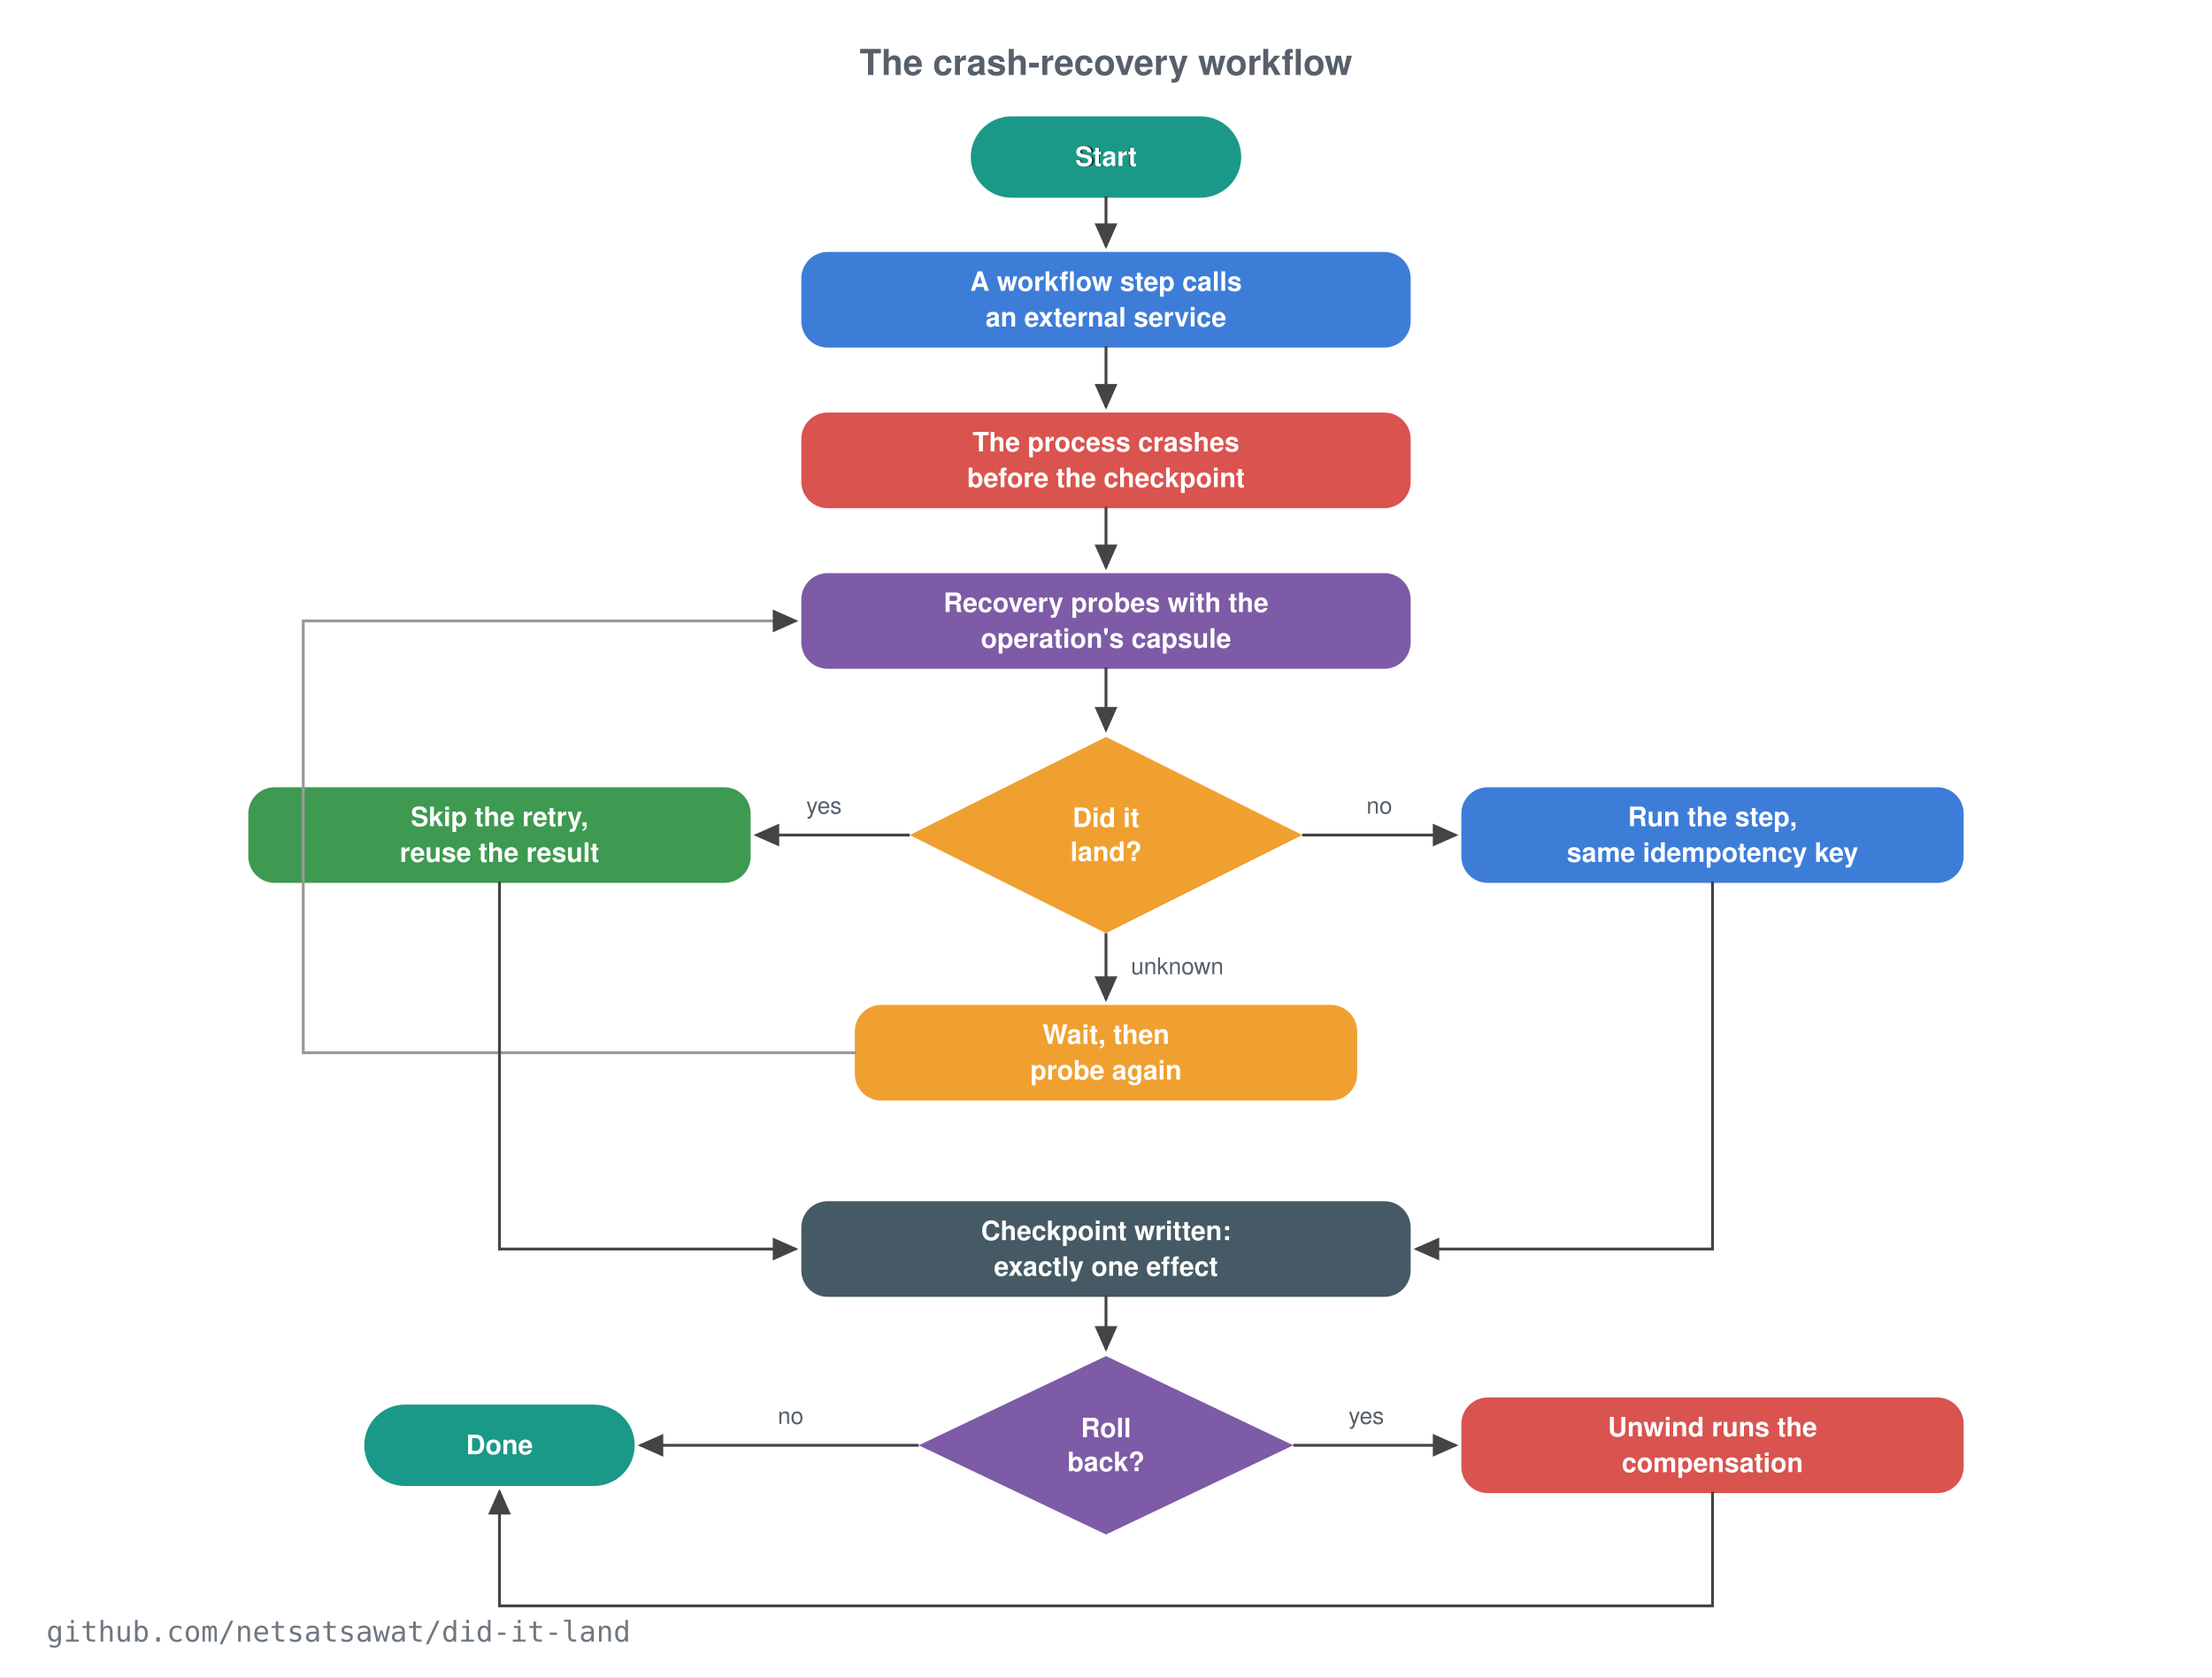
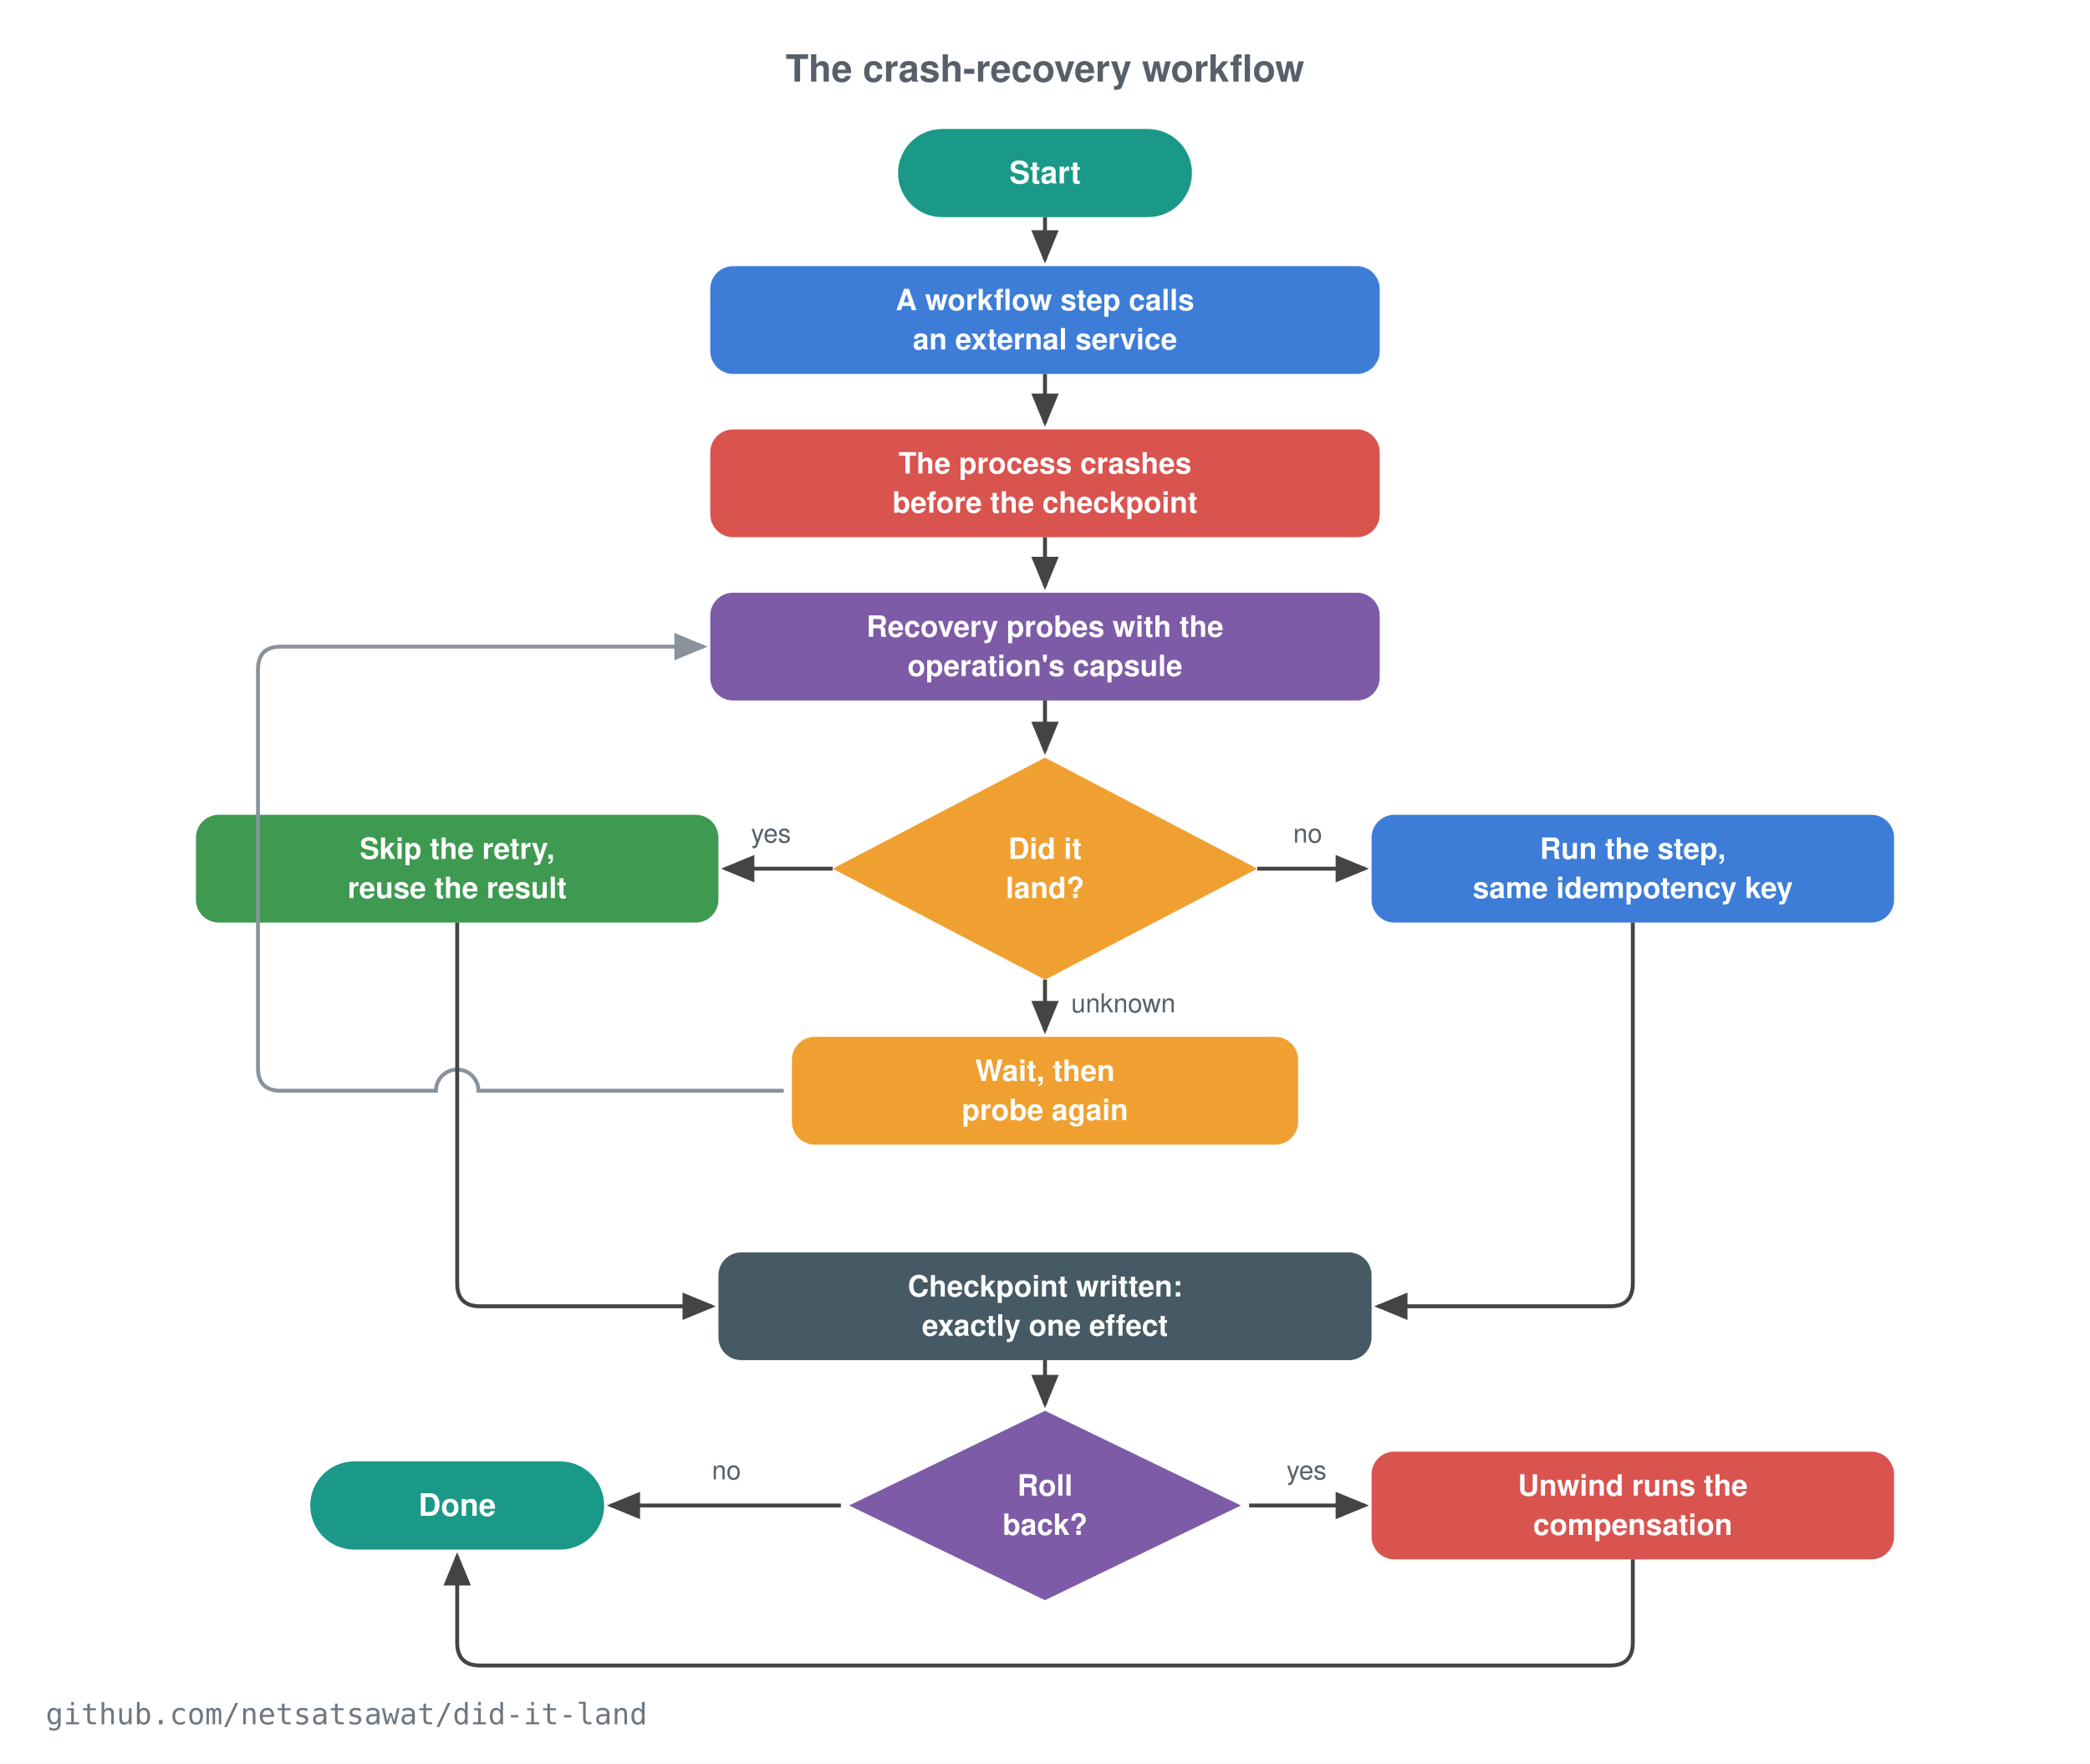
- <svg xmlns="http://www.w3.org/2000/svg" width="1240" height="940" viewBox="0 0 1240 940">
+ <svg xmlns="http://www.w3.org/2000/svg" width="1280" height="1080" viewBox="0 0 1280 1080">
  <defs>
-     <marker id="ab" markerWidth="10" markerHeight="8" refX="8" refY="4" orient="auto">
-       <path d="M0,0 L9,4 L0,8 z" fill="#444" />
+     <marker id="ab" markerWidth="9" markerHeight="7" refX="7.5" refY="3.5" orient="auto">
+       <path d="M0,0 L8.5,3.5 L0,7 z" fill="#444" />
    </marker>
-     <marker id="am" markerWidth="10" markerHeight="8" refX="8" refY="4" orient="auto">
-       <path d="M0,0 L9,4 L0,8 z" fill="#9a2b2b" />
+     <marker id="am" markerWidth="9" markerHeight="7" refX="7.5" refY="3.5" orient="auto">
+       <path d="M0,0 L8.5,3.5 L0,7 z" fill="#9a2b2b" />
    </marker>
-     <marker id="aw" markerWidth="10" markerHeight="8" refX="8" refY="4" orient="auto">
-       <path d="M0,0 L9,4 L0,8 z" fill="#555" />
+     <marker id="ag" markerWidth="9" markerHeight="7" refX="7.5" refY="3.5" orient="auto">
+       <path d="M0,0 L8.5,3.5 L0,7 z" fill="#8a939c" />
    </marker>
  </defs>
-   <rect width="1240" height="940" fill="#ffffff" />
-   <text x="620" y="42" font-family="Helvetica Neue, Helvetica, Arial, sans-serif" font-size="20" fill="#57606a" text-anchor="middle" font-weight="600">The crash-recovery workflow</text>
-   <rect x="545.0" y="66.0" width="150" height="44" rx="22" fill="#1a9988" stroke="#1a9988" stroke-width="1.6" />
-   <text x="620" y="93.0" font-family="Helvetica Neue, Helvetica, Arial, sans-serif" font-size="15" fill="#1f2328" text-anchor="middle" font-weight="normal">Start</text>
-   <text x="620" y="93.0" font-family="Helvetica Neue, Helvetica, Arial, sans-serif" font-size="15" fill="#ffffff" text-anchor="middle" font-weight="600">Start</text>
-   <rect x="450.0" y="142.0" width="340" height="52" rx="14" fill="#3d7dd8" stroke="#3d7dd8" stroke-width="1.6" />
-   <text x="620" y="173.0" font-family="Helvetica Neue, Helvetica, Arial, sans-serif" font-size="15" fill="#1f2328" text-anchor="middle" font-weight="normal" />
-   <text x="620" y="163.0" font-family="Helvetica Neue, Helvetica, Arial, sans-serif" font-size="15" fill="#ffffff" text-anchor="middle" font-weight="600">A workflow step calls</text>
-   <text x="620" y="183.0" font-family="Helvetica Neue, Helvetica, Arial, sans-serif" font-size="15" fill="#ffffff" text-anchor="middle" font-weight="600">an external service</text>
-   <rect x="450.0" y="232.0" width="340" height="52" rx="14" fill="#d9534f" stroke="#d9534f" stroke-width="1.6" />
-   <text x="620" y="263.0" font-family="Helvetica Neue, Helvetica, Arial, sans-serif" font-size="15" fill="#1f2328" text-anchor="middle" font-weight="normal" />
-   <text x="620" y="253.0" font-family="Helvetica Neue, Helvetica, Arial, sans-serif" font-size="15" fill="#ffffff" text-anchor="middle" font-weight="600">The process crashes</text>
-   <text x="620" y="273.0" font-family="Helvetica Neue, Helvetica, Arial, sans-serif" font-size="15" fill="#ffffff" text-anchor="middle" font-weight="600">before the checkpoint</text>
-   <rect x="450.0" y="322.0" width="340" height="52" rx="14" fill="#7d5ba6" stroke="#7d5ba6" stroke-width="1.6" />
-   <text x="620" y="353.0" font-family="Helvetica Neue, Helvetica, Arial, sans-serif" font-size="15" fill="#1f2328" text-anchor="middle" font-weight="normal" />
-   <text x="620" y="343.0" font-family="Helvetica Neue, Helvetica, Arial, sans-serif" font-size="15" fill="#ffffff" text-anchor="middle" font-weight="600">Recovery probes with the</text>
-   <text x="620" y="363.0" font-family="Helvetica Neue, Helvetica, Arial, sans-serif" font-size="15" fill="#ffffff" text-anchor="middle" font-weight="600">operation's capsule</text>
-   <path d="M620,413.0 L730.0,468 L620,523.0 L510.0,468 z" fill="#f0a030" />
-   <text x="620" y="463.5" font-family="Helvetica Neue, Helvetica, Arial, sans-serif" font-size="15" fill="#ffffff" text-anchor="middle" font-weight="600">Did it</text>
-   <text x="620" y="482.5" font-family="Helvetica Neue, Helvetica, Arial, sans-serif" font-size="15" fill="#ffffff" text-anchor="middle" font-weight="600">land?</text>
-   <rect x="140.0" y="442.0" width="280" height="52" rx="14" fill="#3d9a50" stroke="#3d9a50" stroke-width="1.6" />
-   <text x="280" y="473.0" font-family="Helvetica Neue, Helvetica, Arial, sans-serif" font-size="15" fill="#1f2328" text-anchor="middle" font-weight="normal" />
-   <text x="280" y="463.0" font-family="Helvetica Neue, Helvetica, Arial, sans-serif" font-size="15" fill="#ffffff" text-anchor="middle" font-weight="600">Skip the retry,</text>
-   <text x="280" y="483.0" font-family="Helvetica Neue, Helvetica, Arial, sans-serif" font-size="15" fill="#ffffff" text-anchor="middle" font-weight="600">reuse the result</text>
-   <rect x="820.0" y="442.0" width="280" height="52" rx="14" fill="#3d7dd8" stroke="#3d7dd8" stroke-width="1.6" />
-   <text x="960" y="473.0" font-family="Helvetica Neue, Helvetica, Arial, sans-serif" font-size="15" fill="#1f2328" text-anchor="middle" font-weight="normal" />
-   <text x="960" y="463.0" font-family="Helvetica Neue, Helvetica, Arial, sans-serif" font-size="15" fill="#ffffff" text-anchor="middle" font-weight="600">Run the step,</text>
-   <text x="960" y="483.0" font-family="Helvetica Neue, Helvetica, Arial, sans-serif" font-size="15" fill="#ffffff" text-anchor="middle" font-weight="600">same idempotency key</text>
-   <rect x="480.0" y="564.0" width="280" height="52" rx="14" fill="#f0a030" stroke="#f0a030" stroke-width="1.6" />
-   <text x="620" y="595.0" font-family="Helvetica Neue, Helvetica, Arial, sans-serif" font-size="15" fill="#1f2328" text-anchor="middle" font-weight="normal" />
-   <text x="620" y="585.0" font-family="Helvetica Neue, Helvetica, Arial, sans-serif" font-size="15" fill="#ffffff" text-anchor="middle" font-weight="600">Wait, then</text>
-   <text x="620" y="605.0" font-family="Helvetica Neue, Helvetica, Arial, sans-serif" font-size="15" fill="#ffffff" text-anchor="middle" font-weight="600">probe again</text>
-   <rect x="450.0" y="674.0" width="340" height="52" rx="14" fill="#455a64" stroke="#455a64" stroke-width="1.6" />
-   <text x="620" y="705.0" font-family="Helvetica Neue, Helvetica, Arial, sans-serif" font-size="15" fill="#1f2328" text-anchor="middle" font-weight="normal" />
-   <text x="620" y="695.0" font-family="Helvetica Neue, Helvetica, Arial, sans-serif" font-size="15" fill="#ffffff" text-anchor="middle" font-weight="600">Checkpoint written:</text>
-   <text x="620" y="715.0" font-family="Helvetica Neue, Helvetica, Arial, sans-serif" font-size="15" fill="#ffffff" text-anchor="middle" font-weight="600">exactly one effect</text>
-   <path d="M620,760.0 L725.0,810 L620,860.0 L515.0,810 z" fill="#7d5ba6" />
-   <text x="620" y="805.5" font-family="Helvetica Neue, Helvetica, Arial, sans-serif" font-size="15" fill="#ffffff" text-anchor="middle" font-weight="600">Roll</text>
-   <text x="620" y="824.5" font-family="Helvetica Neue, Helvetica, Arial, sans-serif" font-size="15" fill="#ffffff" text-anchor="middle" font-weight="600">back?</text>
-   <rect x="820.0" y="784.0" width="280" height="52" rx="14" fill="#d9534f" stroke="#d9534f" stroke-width="1.6" />
-   <text x="960" y="815.0" font-family="Helvetica Neue, Helvetica, Arial, sans-serif" font-size="15" fill="#1f2328" text-anchor="middle" font-weight="normal" />
-   <text x="960" y="805.0" font-family="Helvetica Neue, Helvetica, Arial, sans-serif" font-size="15" fill="#ffffff" text-anchor="middle" font-weight="600">Unwind runs the</text>
-   <text x="960" y="825.0" font-family="Helvetica Neue, Helvetica, Arial, sans-serif" font-size="15" fill="#ffffff" text-anchor="middle" font-weight="600">compensation</text>
-   <rect x="205.0" y="788.0" width="150" height="44" rx="22" fill="#1a9988" stroke="#1a9988" stroke-width="1.6" />
-   <text x="280" y="815.0" font-family="Helvetica Neue, Helvetica, Arial, sans-serif" font-size="15" fill="#1f2328" text-anchor="middle" font-weight="normal" />
-   <text x="280" y="815.0" font-family="Helvetica Neue, Helvetica, Arial, sans-serif" font-size="15" fill="#ffffff" text-anchor="middle" font-weight="600">Done</text>
-   <line x1="620" y1="110" x2="620" y2="138" stroke="#444" stroke-width="1.6" marker-end="url(#ab)" />
-   <line x1="620" y1="194" x2="620" y2="228" stroke="#444" stroke-width="1.6" marker-end="url(#ab)" />
-   <line x1="620" y1="284" x2="620" y2="318" stroke="#444" stroke-width="1.6" marker-end="url(#ab)" />
-   <line x1="620" y1="374" x2="620" y2="409" stroke="#444" stroke-width="1.6" marker-end="url(#ab)" />
-   <line x1="510" y1="468" x2="424" y2="468" stroke="#444" stroke-width="1.6" marker-end="url(#ab)" />
-   <text x="452" y="456" font-family="Helvetica Neue, Helvetica, Arial, sans-serif" font-size="13" fill="#57606a" text-anchor="start" font-weight="normal">yes</text>
-   <line x1="730" y1="468" x2="816" y2="468" stroke="#444" stroke-width="1.6" marker-end="url(#ab)" />
-   <text x="766" y="456" font-family="Helvetica Neue, Helvetica, Arial, sans-serif" font-size="13" fill="#57606a" text-anchor="start" font-weight="normal">no</text>
-   <line x1="620" y1="523" x2="620" y2="560" stroke="#444" stroke-width="1.6" marker-end="url(#ab)" />
-   <text x="634" y="546" font-family="Helvetica Neue, Helvetica, Arial, sans-serif" font-size="13" fill="#57606a" text-anchor="start" font-weight="normal">unknown</text>
-   <path d="M480,590 L170,590 L170,348 L446,348" fill="none" stroke="#999" stroke-width="1.6" marker-end="url(#ab)" />
-   <path d="M280,494 L280,700 L446,700" fill="none" stroke="#444" stroke-width="1.6" marker-end="url(#ab)" />
-   <path d="M960,494 L960,700 L794,700" fill="none" stroke="#444" stroke-width="1.6" marker-end="url(#ab)" />
-   <line x1="620" y1="726" x2="620" y2="756" stroke="#444" stroke-width="1.6" marker-end="url(#ab)" />
-   <line x1="725" y1="810" x2="816" y2="810" stroke="#444" stroke-width="1.6" marker-end="url(#ab)" />
-   <text x="756" y="798" font-family="Helvetica Neue, Helvetica, Arial, sans-serif" font-size="13" fill="#57606a" text-anchor="start" font-weight="normal">yes</text>
-   <line x1="515" y1="810" x2="359" y2="810" stroke="#444" stroke-width="1.6" marker-end="url(#ab)" />
-   <text x="436" y="798" font-family="Helvetica Neue, Helvetica, Arial, sans-serif" font-size="13" fill="#57606a" text-anchor="start" font-weight="normal">no</text>
-   <path d="M960,836 L960,900 L280,900 L280,836" fill="none" stroke="#444" stroke-width="1.6" marker-end="url(#ab)" />
-   <text x="26" y="920" font-family="Menlo, Monaco, monospace" font-size="16" fill="#6e7781" text-anchor="start" font-weight="normal">github.com/netsatsawat/did-it-land</text>
+   <rect width="1280" height="1080" fill="#ffffff" />
+   <text x="640" y="50" font-family="Helvetica Neue, Helvetica, Arial, sans-serif" font-size="23" fill="#57606a" text-anchor="middle" font-weight="600">The crash-recovery workflow</text>
+   <rect x="550.0" y="79.0" width="180" height="54" rx="27" fill="#1a9988" />
+   <text x="640" y="112.333" font-family="Helvetica Neue, Helvetica, Arial, sans-serif" font-size="19" fill="#ffffff" text-anchor="middle" font-weight="600">Start</text>
+   <rect x="435.0" y="163.0" width="410" height="66" rx="14" fill="#3d7dd8" />
+   <text x="640" y="190.0" font-family="Helvetica Neue, Helvetica, Arial, sans-serif" font-size="18" fill="#ffffff" text-anchor="middle" font-weight="600">A workflow step calls</text>
+   <text x="640" y="214.0" font-family="Helvetica Neue, Helvetica, Arial, sans-serif" font-size="18" fill="#ffffff" text-anchor="middle" font-weight="600">an external service</text>
+   <rect x="435.0" y="263.0" width="410" height="66" rx="14" fill="#d9534f" />
+   <text x="640" y="290.0" font-family="Helvetica Neue, Helvetica, Arial, sans-serif" font-size="18" fill="#ffffff" text-anchor="middle" font-weight="600">The process crashes</text>
+   <text x="640" y="314.0" font-family="Helvetica Neue, Helvetica, Arial, sans-serif" font-size="18" fill="#ffffff" text-anchor="middle" font-weight="600">before the checkpoint</text>
+   <rect x="435.0" y="363.0" width="410" height="66" rx="14" fill="#7d5ba6" />
+   <text x="640" y="390.0" font-family="Helvetica Neue, Helvetica, Arial, sans-serif" font-size="18" fill="#ffffff" text-anchor="middle" font-weight="600">Recovery probes with the</text>
+   <text x="640" y="414.0" font-family="Helvetica Neue, Helvetica, Arial, sans-serif" font-size="18" fill="#ffffff" text-anchor="middle" font-weight="600">operation's capsule</text>
+   <path d="M640,464.0 L770.0,532 L640,600.0 L510.0,532 z" fill="#f0a030" />
+   <text x="640" y="526.0" font-family="Helvetica Neue, Helvetica, Arial, sans-serif" font-size="18" fill="#ffffff" text-anchor="middle" font-weight="600">Did it</text>
+   <text x="640" y="550.0" font-family="Helvetica Neue, Helvetica, Arial, sans-serif" font-size="18" fill="#ffffff" text-anchor="middle" font-weight="600">land?</text>
+   <rect x="120.0" y="499.0" width="320" height="66" rx="14" fill="#3d9a50" />
+   <text x="280" y="526.0" font-family="Helvetica Neue, Helvetica, Arial, sans-serif" font-size="18" fill="#ffffff" text-anchor="middle" font-weight="600">Skip the retry,</text>
+   <text x="280" y="550.0" font-family="Helvetica Neue, Helvetica, Arial, sans-serif" font-size="18" fill="#ffffff" text-anchor="middle" font-weight="600">reuse the result</text>
+   <rect x="840.0" y="499.0" width="320" height="66" rx="14" fill="#3d7dd8" />
+   <text x="1000" y="526.0" font-family="Helvetica Neue, Helvetica, Arial, sans-serif" font-size="18" fill="#ffffff" text-anchor="middle" font-weight="600">Run the step,</text>
+   <text x="1000" y="550.0" font-family="Helvetica Neue, Helvetica, Arial, sans-serif" font-size="18" fill="#ffffff" text-anchor="middle" font-weight="600">same idempotency key</text>
+   <rect x="485.0" y="635.0" width="310" height="66" rx="14" fill="#f0a030" />
+   <text x="640" y="662.0" font-family="Helvetica Neue, Helvetica, Arial, sans-serif" font-size="18" fill="#ffffff" text-anchor="middle" font-weight="600">Wait, then</text>
+   <text x="640" y="686.0" font-family="Helvetica Neue, Helvetica, Arial, sans-serif" font-size="18" fill="#ffffff" text-anchor="middle" font-weight="600">probe again</text>
+   <rect x="440.0" y="767.0" width="400" height="66" rx="14" fill="#455a64" />
+   <text x="640" y="794.0" font-family="Helvetica Neue, Helvetica, Arial, sans-serif" font-size="18" fill="#ffffff" text-anchor="middle" font-weight="600">Checkpoint written:</text>
+   <text x="640" y="818.0" font-family="Helvetica Neue, Helvetica, Arial, sans-serif" font-size="18" fill="#ffffff" text-anchor="middle" font-weight="600">exactly one effect</text>
+   <path d="M640,864.0 L760.0,922 L640,980.0 L520.0,922 z" fill="#7d5ba6" />
+   <text x="640" y="916.0" font-family="Helvetica Neue, Helvetica, Arial, sans-serif" font-size="18" fill="#ffffff" text-anchor="middle" font-weight="600">Roll</text>
+   <text x="640" y="940.0" font-family="Helvetica Neue, Helvetica, Arial, sans-serif" font-size="18" fill="#ffffff" text-anchor="middle" font-weight="600">back?</text>
+   <rect x="840.0" y="889.0" width="320" height="66" rx="14" fill="#d9534f" />
+   <text x="1000" y="916.0" font-family="Helvetica Neue, Helvetica, Arial, sans-serif" font-size="18" fill="#ffffff" text-anchor="middle" font-weight="600">Unwind runs the</text>
+   <text x="1000" y="940.0" font-family="Helvetica Neue, Helvetica, Arial, sans-serif" font-size="18" fill="#ffffff" text-anchor="middle" font-weight="600">compensation</text>
+   <rect x="190.0" y="895.0" width="180" height="54" rx="27" fill="#1a9988" />
+   <text x="280" y="928.333" font-family="Helvetica Neue, Helvetica, Arial, sans-serif" font-size="19" fill="#ffffff" text-anchor="middle" font-weight="600">Done</text>
+   <line x1="640" y1="133" x2="640" y2="159" stroke="#444" stroke-width="2.4" marker-end="url(#ab)" />
+   <line x1="640" y1="229" x2="640" y2="259" stroke="#444" stroke-width="2.4" marker-end="url(#ab)" />
+   <line x1="640" y1="329" x2="640" y2="359" stroke="#444" stroke-width="2.4" marker-end="url(#ab)" />
+   <line x1="640" y1="429" x2="640" y2="460" stroke="#444" stroke-width="2.4" marker-end="url(#ab)" />
+   <line x1="510" y1="532" x2="444" y2="532" stroke="#444" stroke-width="2.4" marker-end="url(#ab)" />
+   <text x="460" y="516" font-family="Helvetica Neue, Helvetica, Arial, sans-serif" font-size="16" fill="#57606a" text-anchor="start" font-weight="normal">yes</text>
+   <line x1="770" y1="532" x2="836" y2="532" stroke="#444" stroke-width="2.4" marker-end="url(#ab)" />
+   <text x="792" y="516" font-family="Helvetica Neue, Helvetica, Arial, sans-serif" font-size="16" fill="#57606a" text-anchor="start" font-weight="normal">no</text>
+   <line x1="640" y1="600" x2="640" y2="631" stroke="#444" stroke-width="2.4" marker-end="url(#ab)" />
+   <text x="656" y="620" font-family="Helvetica Neue, Helvetica, Arial, sans-serif" font-size="16" fill="#57606a" text-anchor="start" font-weight="normal">unknown</text>
+   <path d="M480,668 L293,668 A13,13 0 0 0 267,668 L172,668 Q158,668 158,654 L158,410 Q158,396 172,396 L431,396" fill="none" stroke="#8a939c" stroke-width="2.4" marker-end="url(#ag)" />
+   <path d="M280,565 L280,786 Q280,800 294,800 L436,800" fill="none" stroke="#444" stroke-width="2.4" marker-end="url(#ab)" />
+   <path d="M1000,565 L1000,786 Q1000,800 986,800 L844,800" fill="none" stroke="#444" stroke-width="2.4" marker-end="url(#ab)" />
+   <line x1="640" y1="833" x2="640" y2="860" stroke="#444" stroke-width="2.4" marker-end="url(#ab)" />
+   <line x1="765" y1="922" x2="836" y2="922" stroke="#444" stroke-width="2.4" marker-end="url(#ab)" />
+   <text x="788" y="906" font-family="Helvetica Neue, Helvetica, Arial, sans-serif" font-size="16" fill="#57606a" text-anchor="start" font-weight="normal">yes</text>
+   <line x1="515" y1="922" x2="374" y2="922" stroke="#444" stroke-width="2.4" marker-end="url(#ab)" />
+   <text x="436" y="906" font-family="Helvetica Neue, Helvetica, Arial, sans-serif" font-size="16" fill="#57606a" text-anchor="start" font-weight="normal">no</text>
+   <path d="M1000,955 L1000,1006 Q1000,1020 986,1020 L294,1020 Q280,1020 280,1006 L280,953" fill="none" stroke="#444" stroke-width="2.4" marker-end="url(#ab)" />
+   <text x="28" y="1056" font-family="Menlo, Monaco, monospace" font-size="18" fill="#6e7781" text-anchor="start" font-weight="normal">github.com/netsatsawat/did-it-land</text>
</svg>
